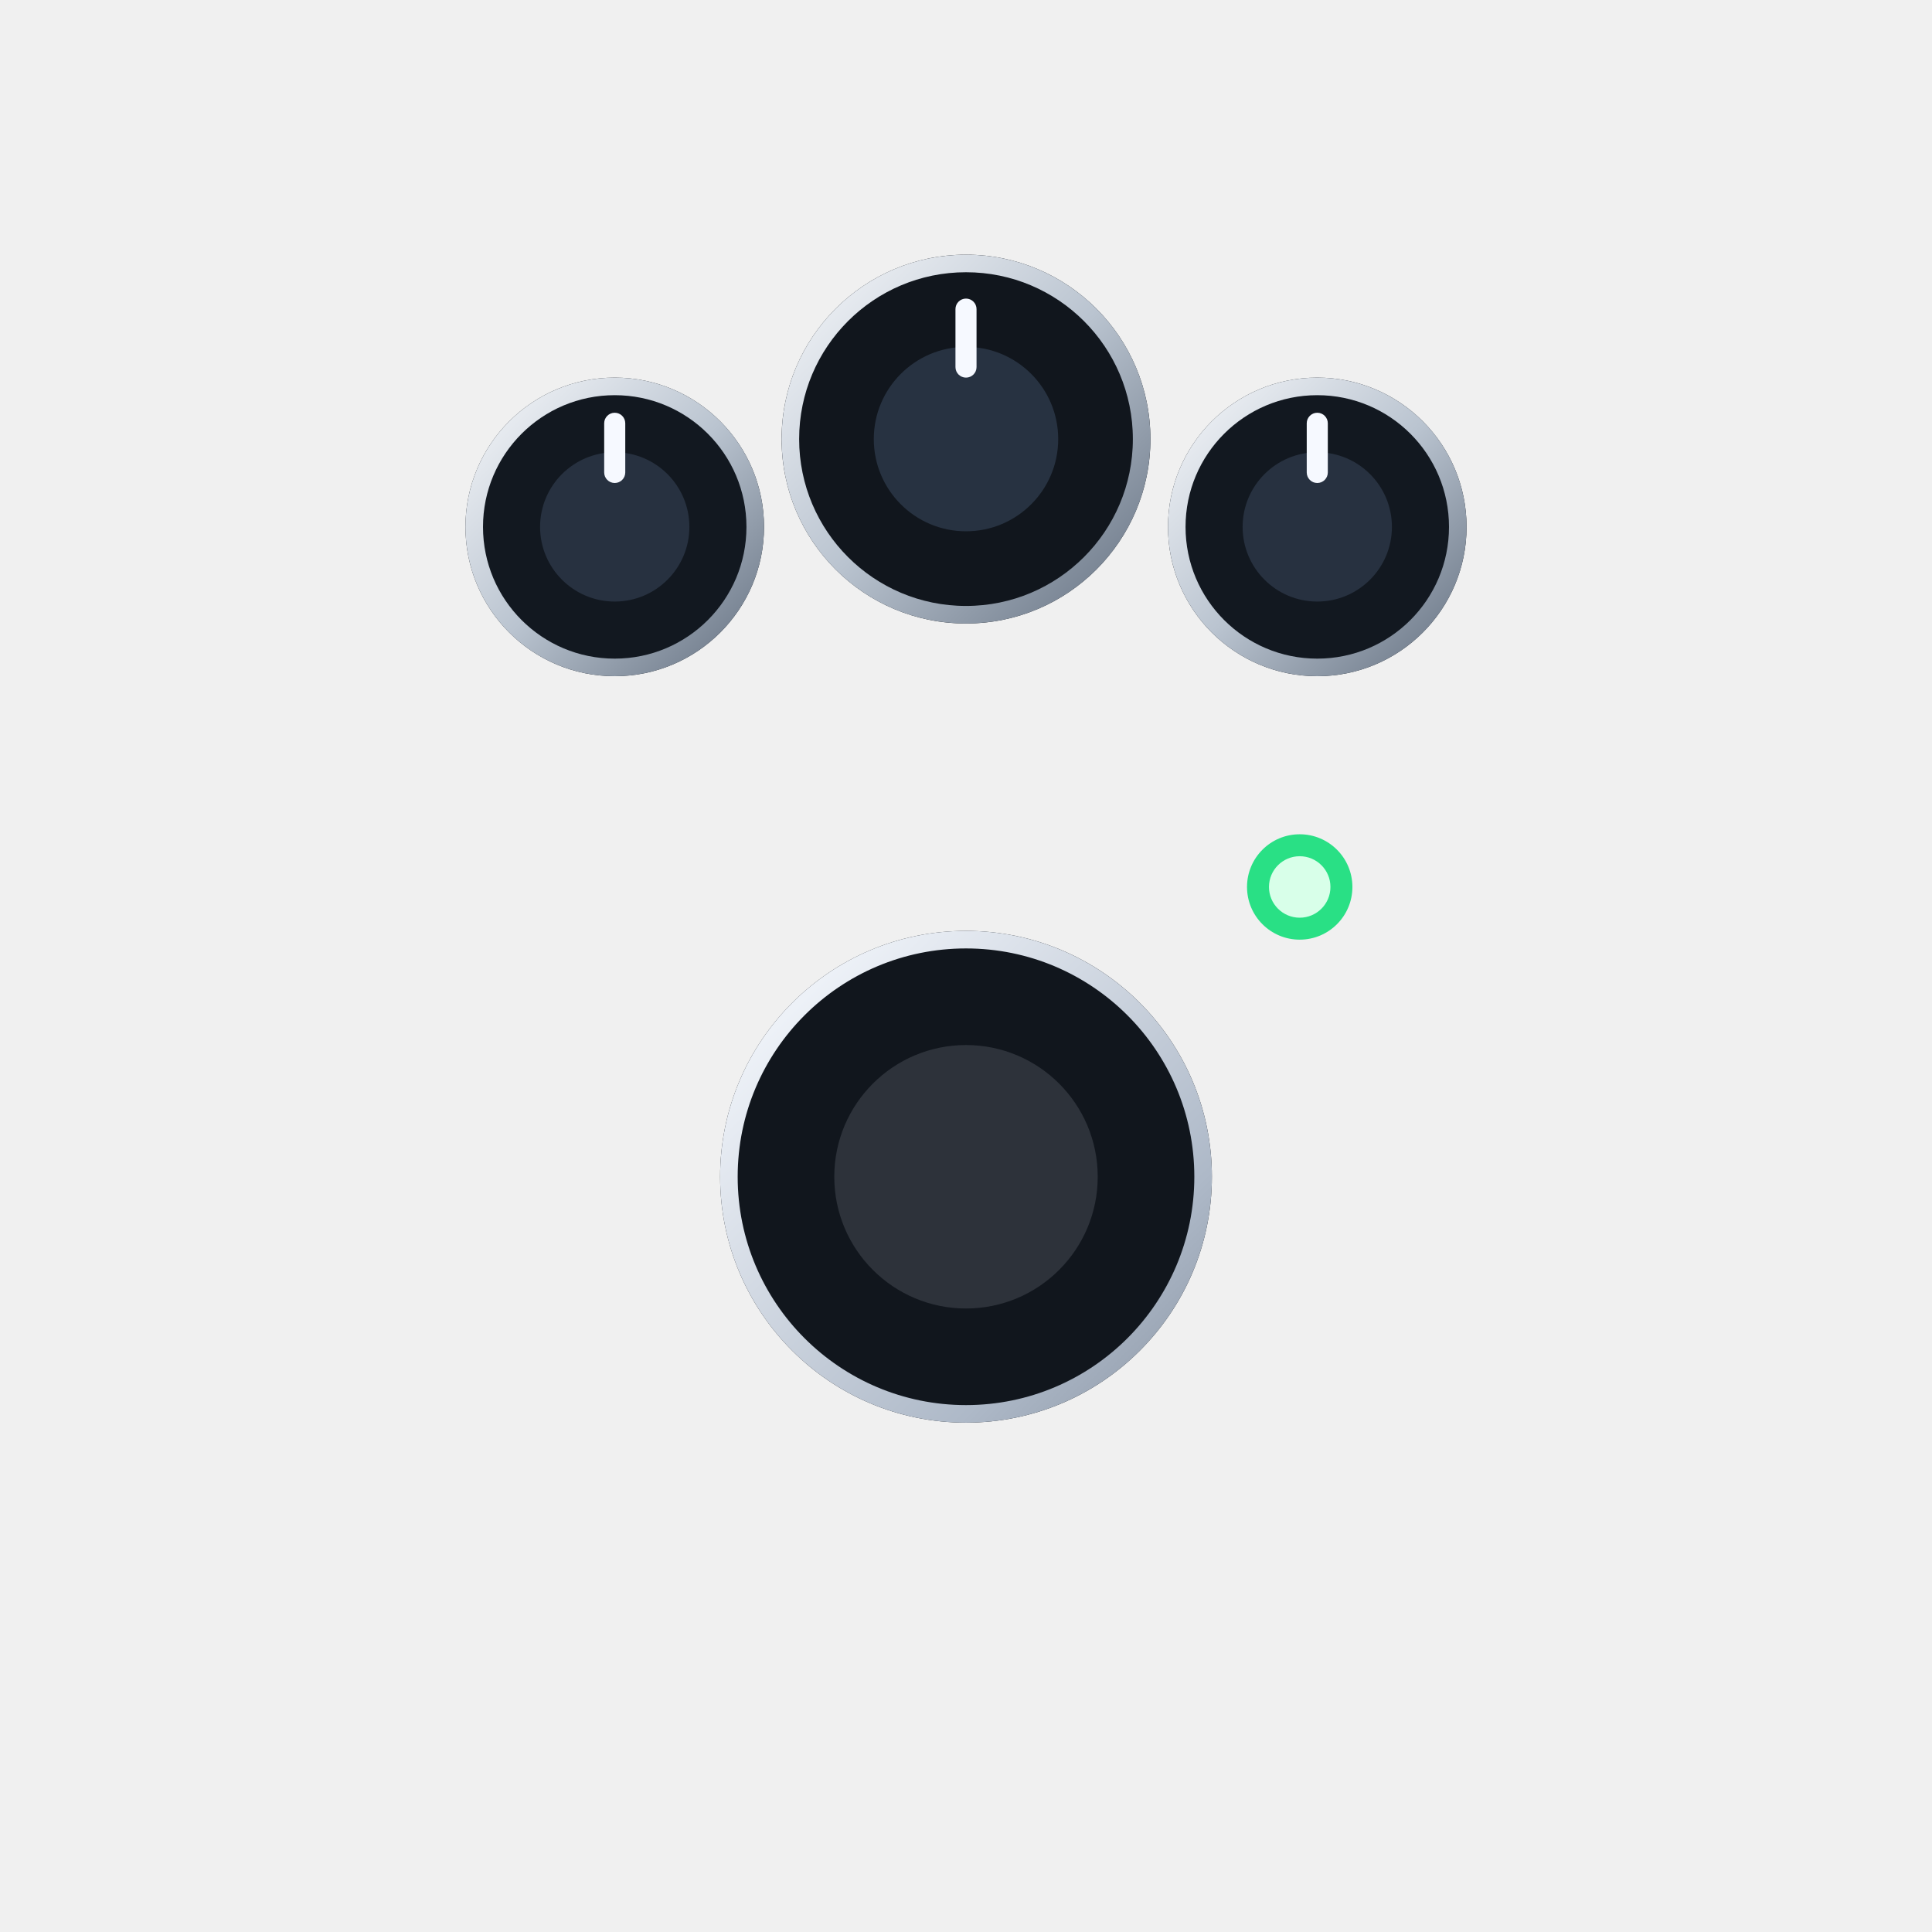
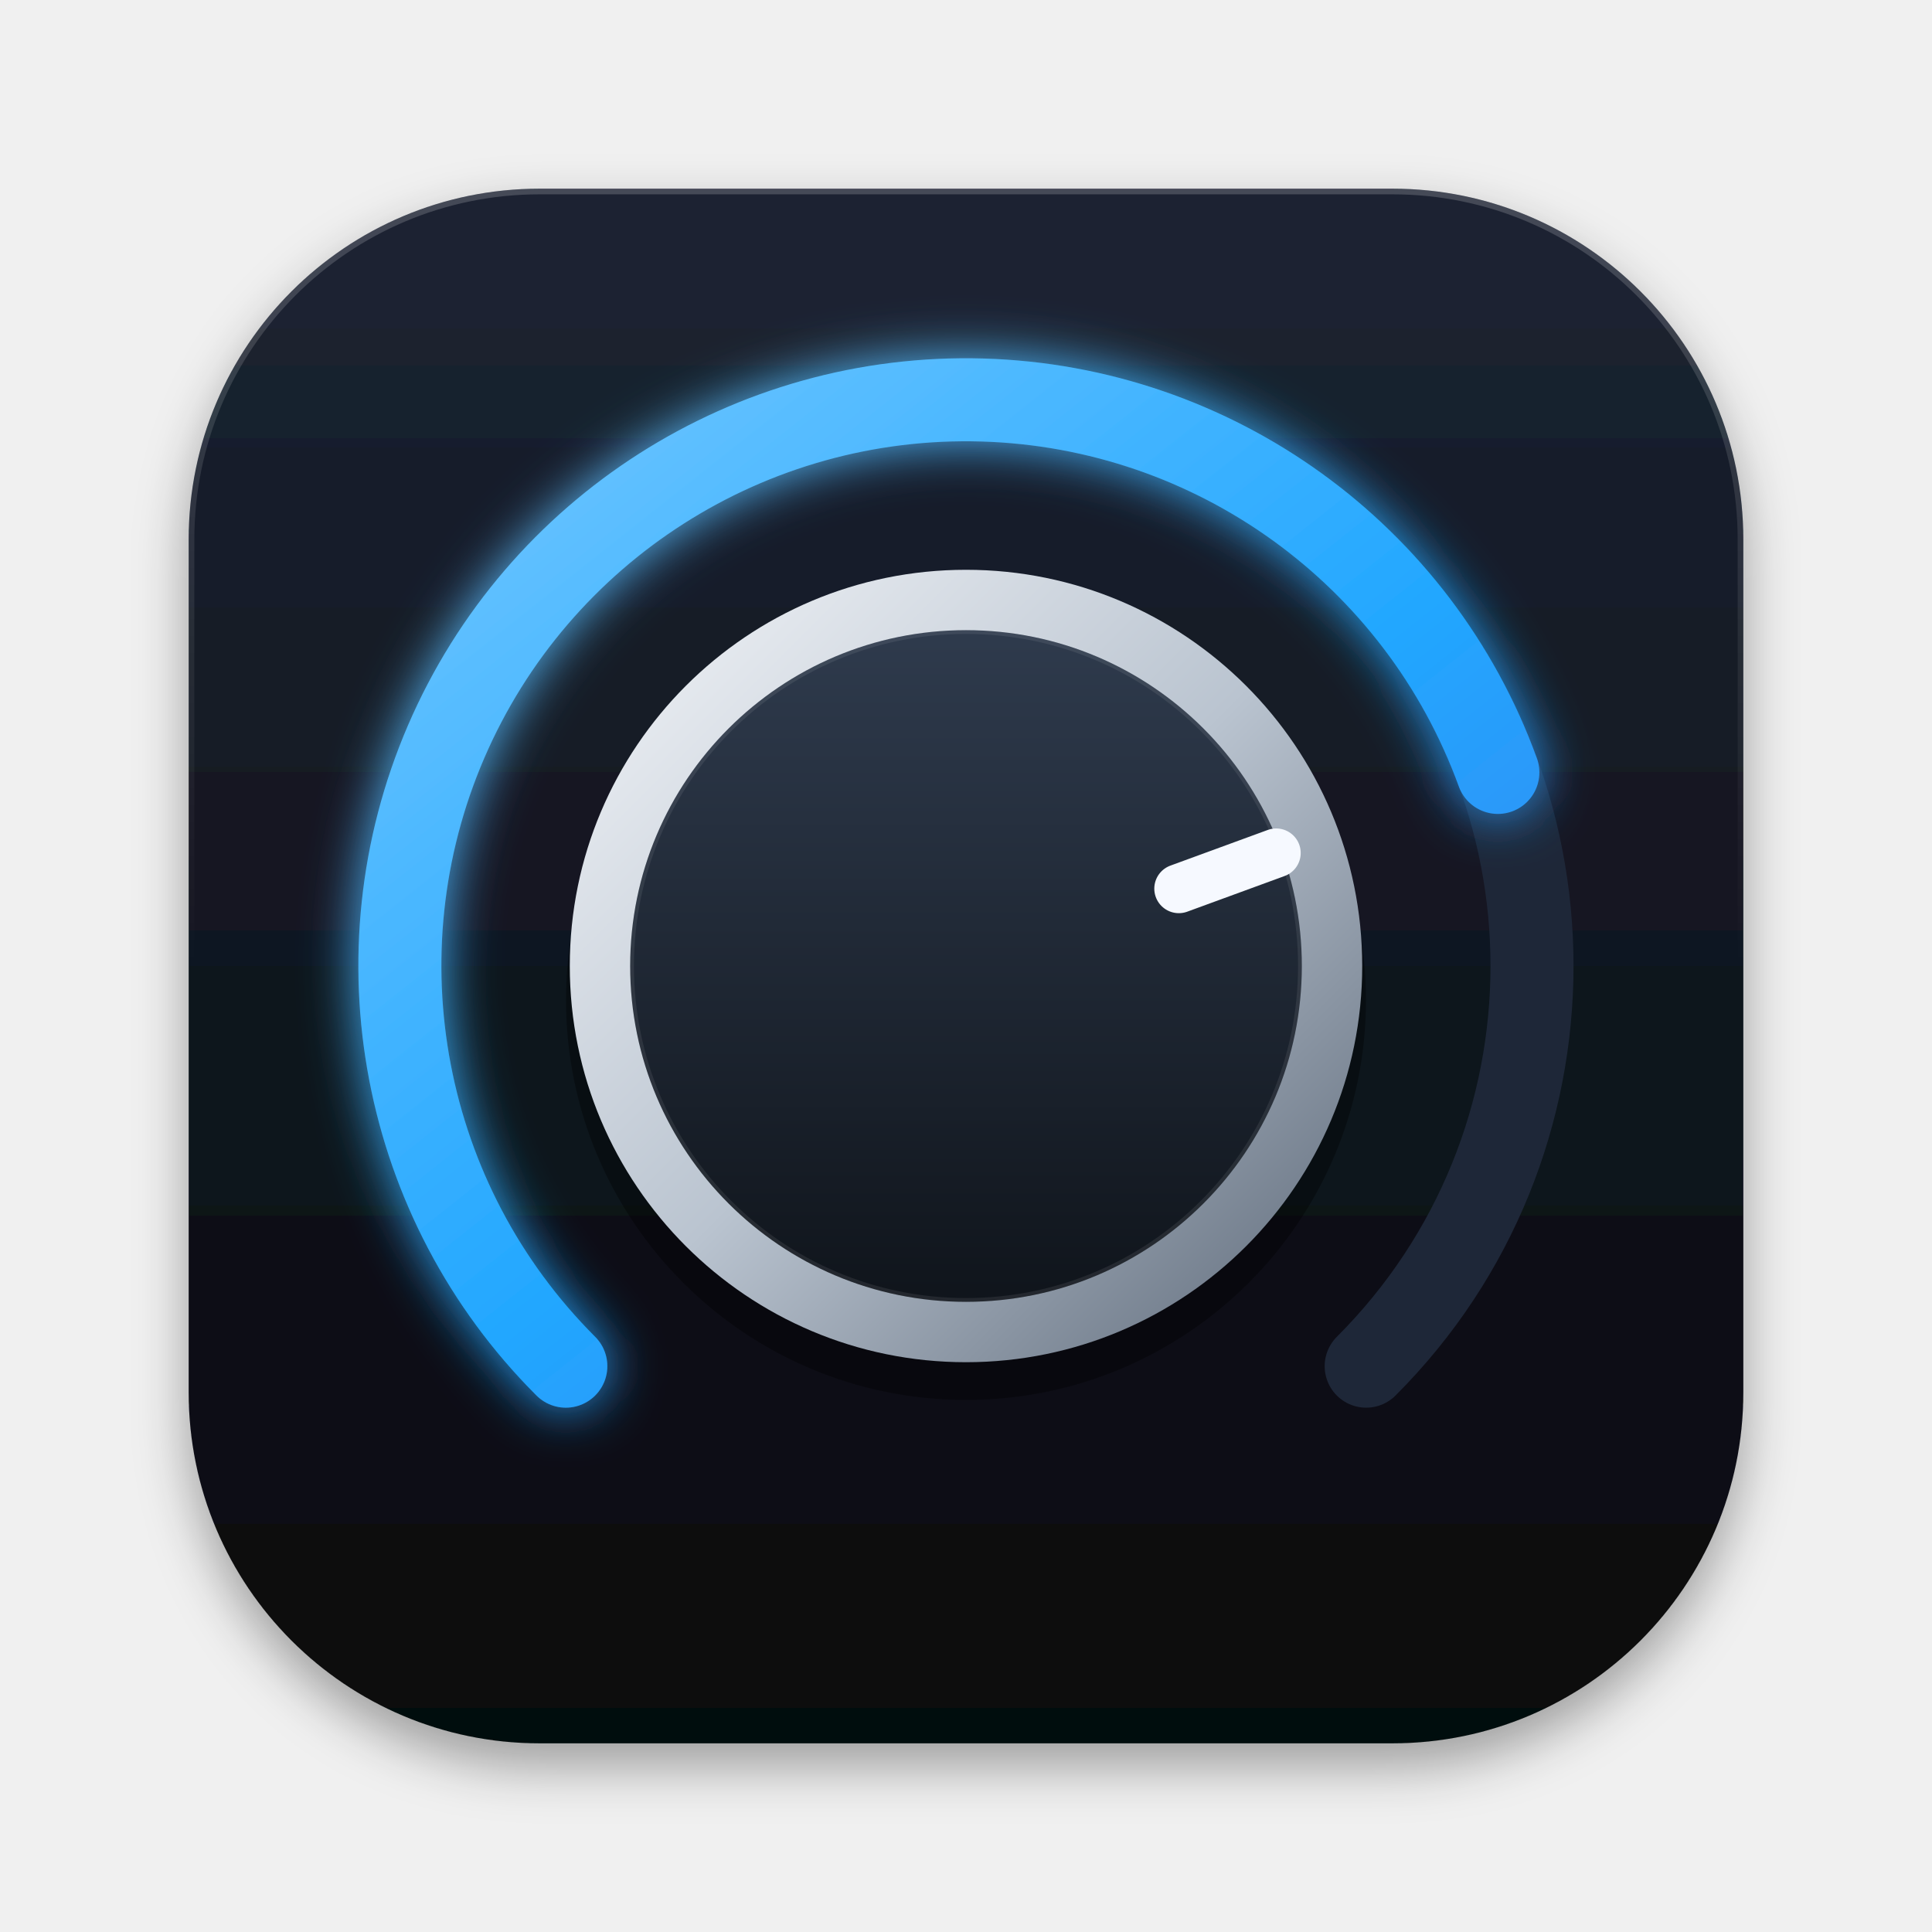
- <svg xmlns="http://www.w3.org/2000/svg" width="220" height="220" viewBox="0 0 220 220" fill="none">
+ <svg xmlns="http://www.w3.org/2000/svg" width="1024" height="1024" viewBox="0 0 1024 1024" fill="none">
  <defs>
-     <linearGradient id="knobRing" x1="0" y1="0" x2="1" y2="1">
+     <linearGradient id="bg" x1="0" y1="100" x2="0" y2="924" gradientUnits="userSpaceOnUse">
+       <stop stop-color="#1C2433" />
+       <stop offset="1" stop-color="#06080C" />
+     </linearGradient>
+     <linearGradient id="edge" x1="0" y1="100" x2="0" y2="924" gradientUnits="userSpaceOnUse">
+       <stop stop-color="#FFFFFF" stop-opacity="0.18" />
+       <stop offset="0.5" stop-color="#FFFFFF" stop-opacity="0" />
+     </linearGradient>
+     <linearGradient id="arc" x1="300" y1="250" x2="720" y2="780" gradientUnits="userSpaceOnUse">
+       <stop stop-color="#62C1FF" />
+       <stop offset="0.5" stop-color="#22A7FF" />
+       <stop offset="1" stop-color="#3C7DED" />
+     </linearGradient>
+     <linearGradient id="knobRing" x1="300" y1="300" x2="724" y2="724" gradientUnits="userSpaceOnUse">
      <stop stop-color="#F5F7FA" />
      <stop offset="0.5" stop-color="#BAC4D0" />
-       <stop offset="1" stop-color="#667282" />
+       <stop offset="1" stop-color="#5A6676" />
    </linearGradient>
-     <linearGradient id="switchRing" x1="80" y1="124" x2="141" y2="185" gradientUnits="userSpaceOnUse">
-       <stop stop-color="#EEF2F8" />
-       <stop offset="0.55" stop-color="#AEB9C8" />
-       <stop offset="1" stop-color="#667180" />
+     <linearGradient id="knobCap" x1="0" y1="340" x2="0" y2="684" gradientUnits="userSpaceOnUse">
+       <stop stop-color="#2E3A4C" />
+       <stop offset="1" stop-color="#10151C" />
    </linearGradient>
+     <filter id="tileShadow" x="-10%" y="-10%" width="120%" height="125%">
+       <feDropShadow dx="0" dy="12" stdDeviation="14" flood-color="#000000" flood-opacity="0.35" />
+     </filter>
+     <filter id="arcGlow" x="-30%" y="-30%" width="160%" height="160%">
+       <feGaussianBlur stdDeviation="14" result="blur" />
+       <feMerge>
+         <feMergeNode in="blur" />
+         <feMergeNode in="SourceGraphic" />
+       </feMerge>
+     </filter>
  </defs>
-   <g>
-     <circle cx="70" cy="60" r="17" fill="#121820" />
-     <circle cx="70" cy="60" r="16" stroke="url(#knobRing)" stroke-width="2" />
-     <circle cx="70" cy="60" r="8.5" fill="#273140" />
-     <rect x="68.8" y="47" width="2.4" height="8" rx="1.2" fill="#F6F9FF" />
-   </g>
-   <g>
-     <circle cx="110" cy="50" r="21" fill="#11161D" />
-     <circle cx="110" cy="50" r="20" stroke="url(#knobRing)" stroke-width="2" />
-     <circle cx="110" cy="50" r="10.5" fill="#273241" />
-     <rect x="108.8" y="34" width="2.4" height="9" rx="1.2" fill="#F6F9FF" />
-   </g>
-   <g>
-     <circle cx="150" cy="60" r="17" fill="#121820" />
-     <circle cx="150" cy="60" r="16" stroke="url(#knobRing)" stroke-width="2" />
-     <circle cx="150" cy="60" r="8.5" fill="#273140" />
-     <rect x="148.8" y="47" width="2.4" height="8" rx="1.2" fill="#F6F9FF" />
-   </g>
-   <circle cx="148" cy="101" r="6" fill="#29E085" />
-   <circle cx="148" cy="101" r="3.5" fill="#D8FFE9" />
-   <g>
-     <circle cx="110" cy="134" r="28" fill="#11161D" />
-     <circle cx="110" cy="134" r="27" stroke="url(#switchRing)" stroke-width="2" />
-     <circle cx="110" cy="134" r="15" fill="#D9E1EC" fill-opacity="0.14" />
-   </g>
+   <rect x="100" y="100" width="824" height="824" rx="186" fill="url(#bg)" filter="url(#tileShadow)" />
+   <rect x="101.5" y="101.5" width="821" height="821" rx="184.5" stroke="url(#edge)" stroke-width="3" />
+   <path d="M 299.9 724.1 A 300 300 0 1 1 724.1 724.1" stroke="#1E2738" stroke-width="44" stroke-linecap="round" />
+   <path d="M 299.9 724.1 A 300 300 0 1 1 793.9 409.4" stroke="url(#arc)" stroke-width="44" stroke-linecap="round" filter="url(#arcGlow)" />
+   <circle cx="512" cy="530" r="212" fill="#000000" opacity="0.35" />
+   <circle cx="512" cy="512" r="210" fill="url(#knobRing)" />
+   <circle cx="512" cy="512" r="178" fill="url(#knobCap)" />
+   <circle cx="512" cy="512" r="177" stroke="#FFFFFF" stroke-opacity="0.08" stroke-width="2" />
+   <line x1="624.8" y1="471.0" x2="676.4" y2="452.1" stroke="#F6F9FF" stroke-width="26" stroke-linecap="round" />
</svg>
